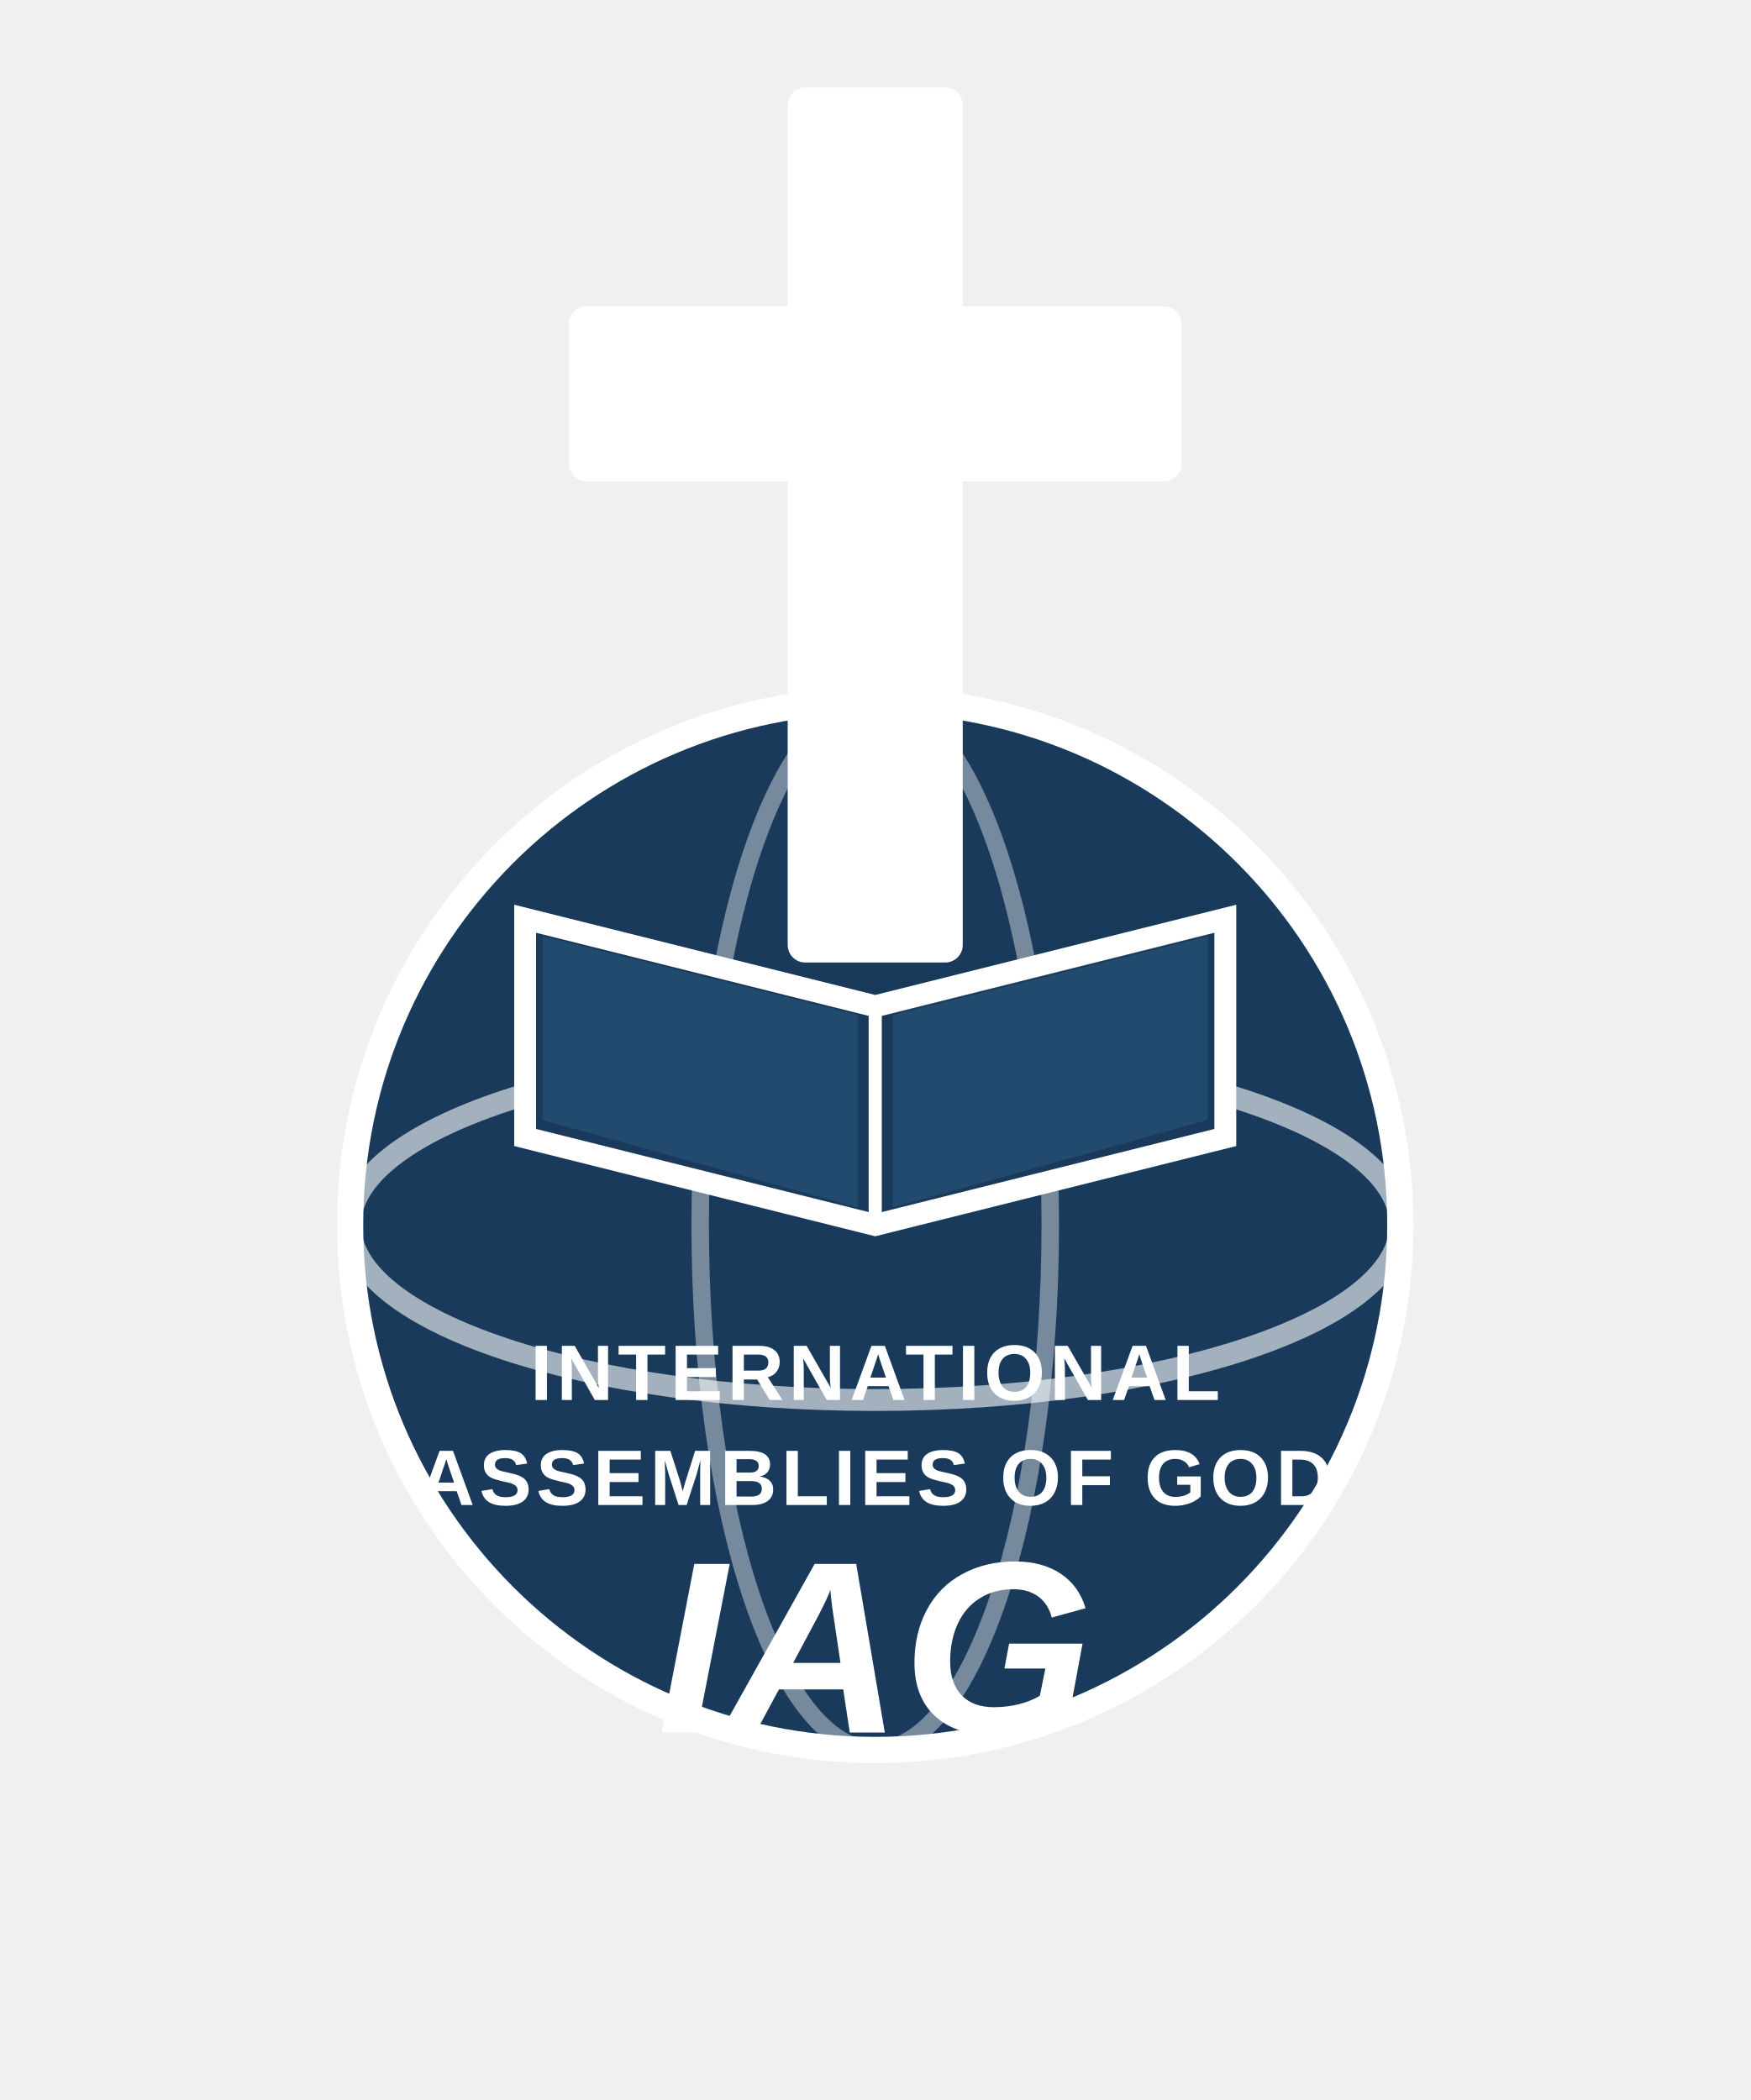
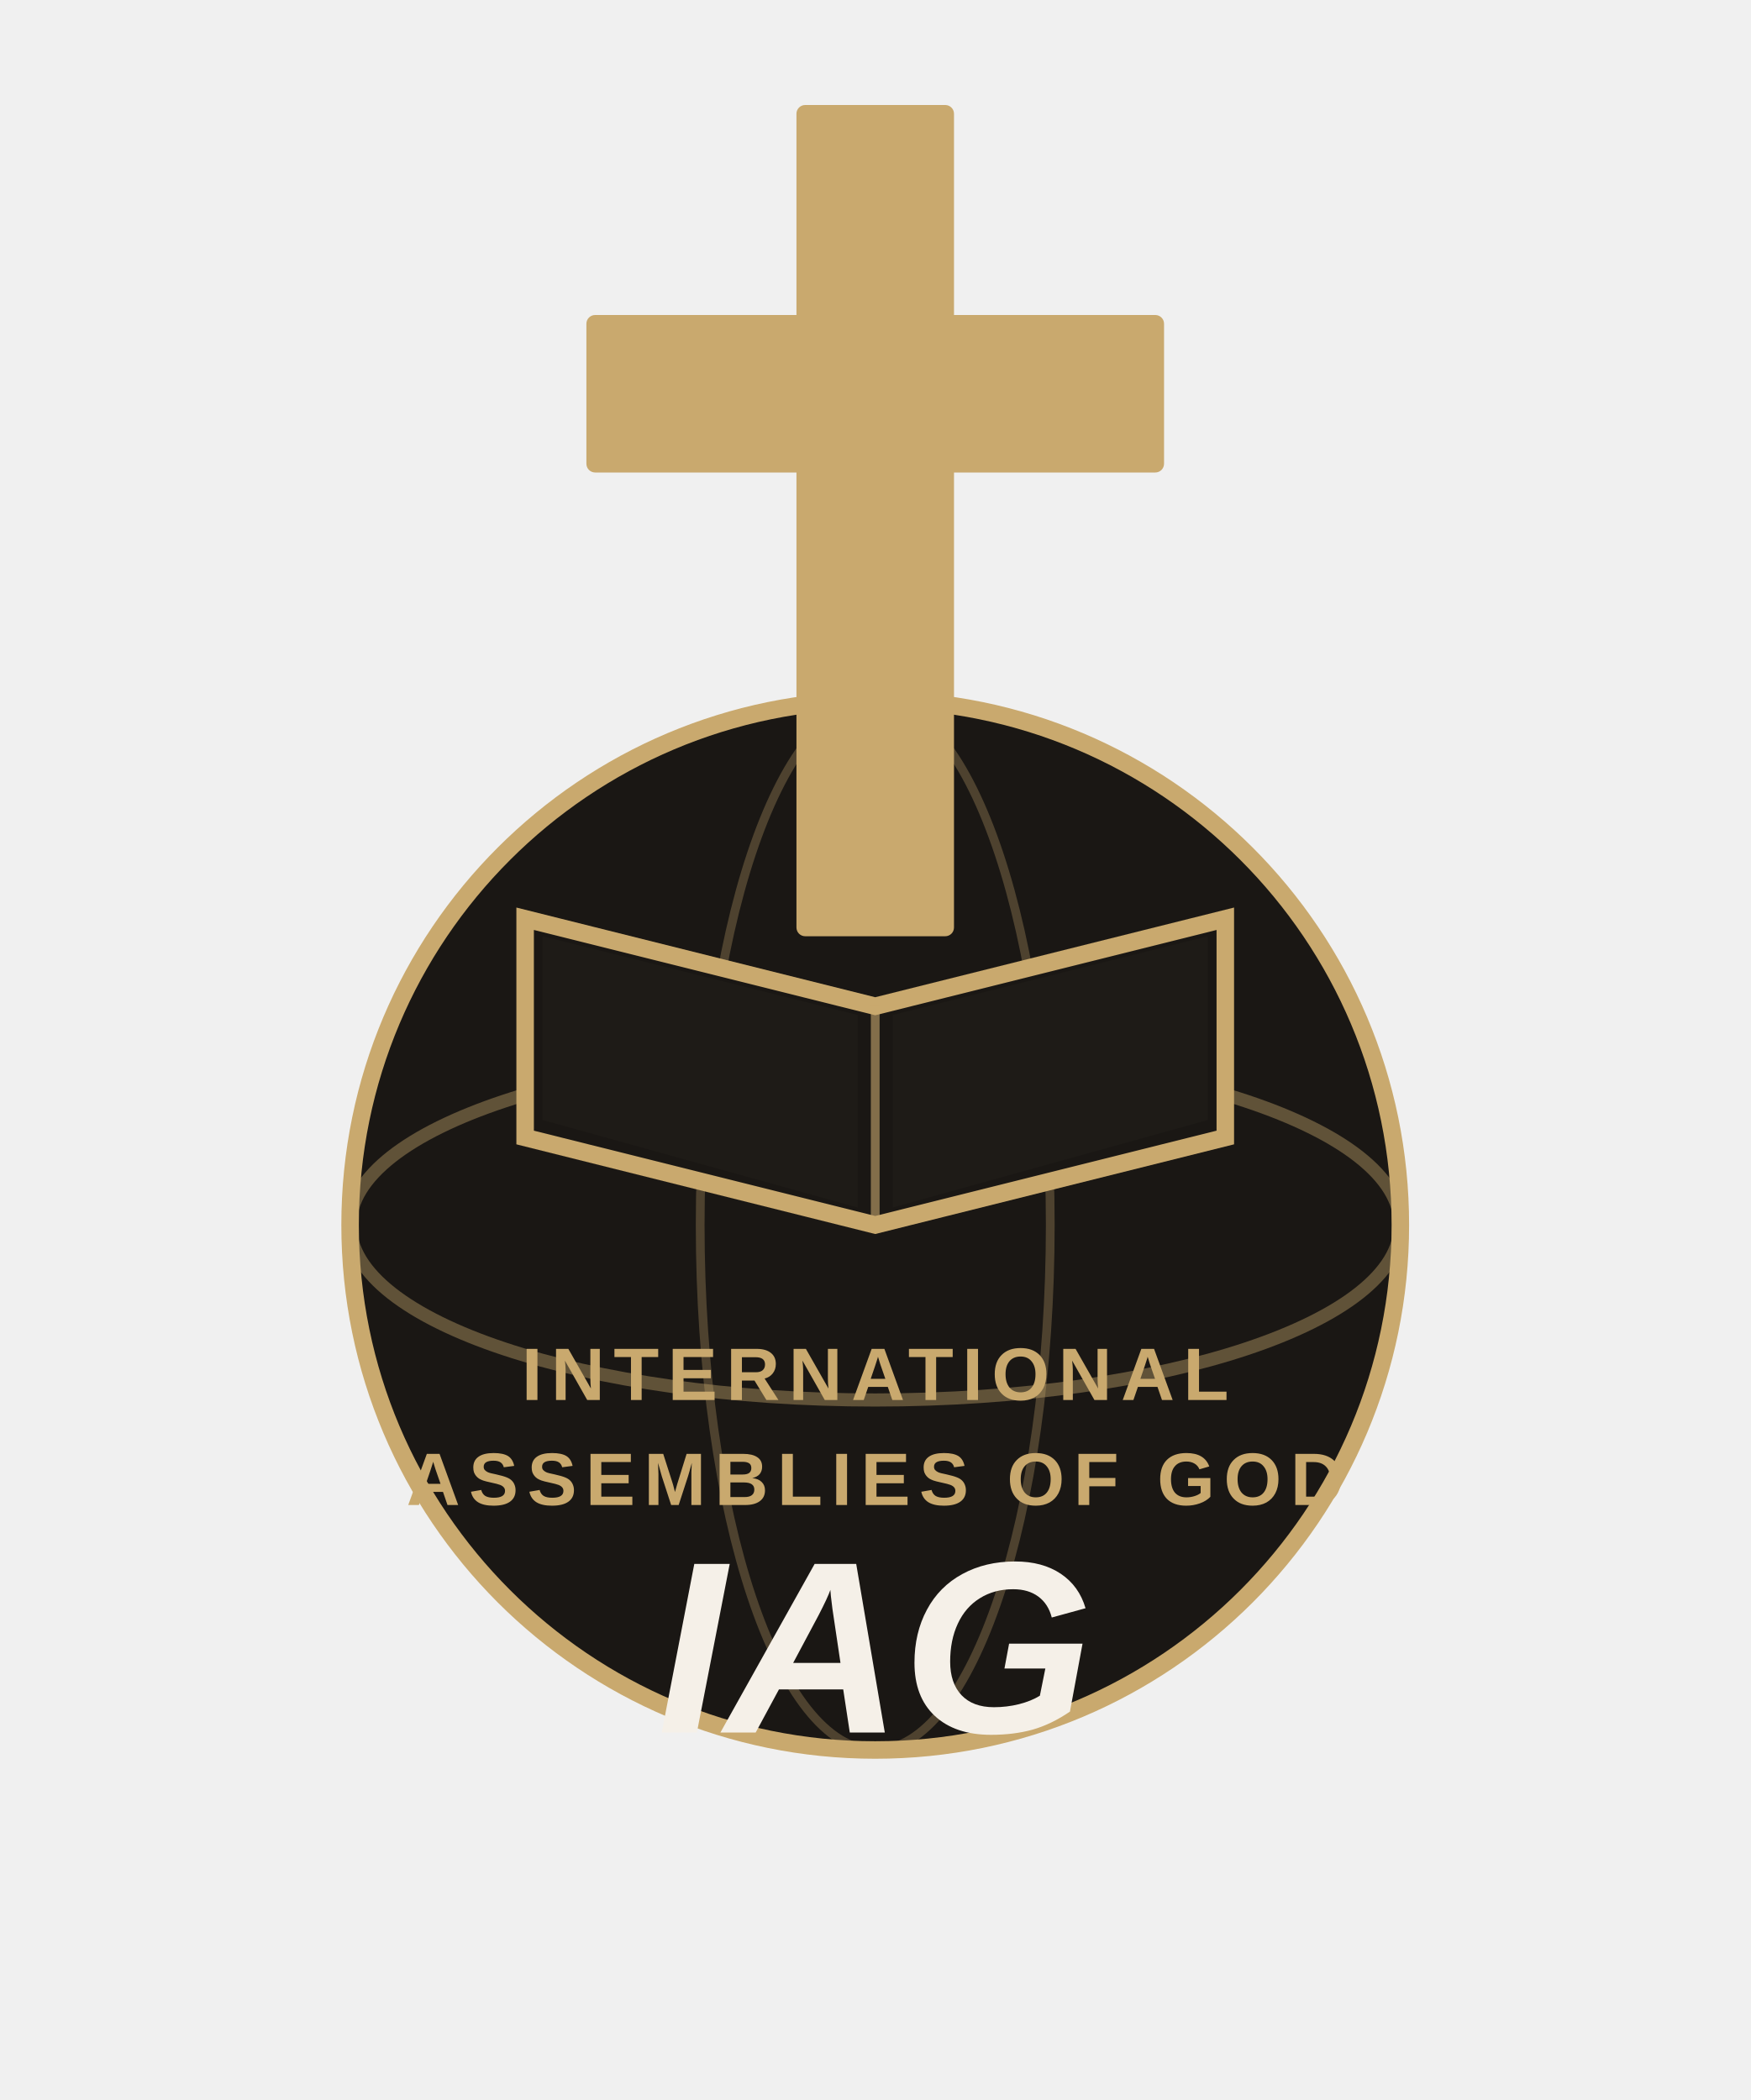
<svg xmlns="http://www.w3.org/2000/svg" viewBox="0 0 200 240" fill="none">
-   <circle cx="100" cy="140" r="60" fill="#1a3a5c" stroke="#ffffff" stroke-width="3" />
-   <ellipse cx="100" cy="140" rx="60" ry="20" fill="none" stroke="#ffffff" stroke-width="2.5" opacity="0.6" />
-   <ellipse cx="100" cy="140" rx="20" ry="60" fill="none" stroke="#ffffff" stroke-width="2" opacity="0.4" />
-   <rect x="90" y="10" width="20" height="100" rx="2" fill="#ffffff" />
-   <rect x="65" y="35" width="70" height="20" rx="2" fill="#ffffff" />
-   <path d="M60 105 L100 115 L140 105 L140 130 L100 140 L60 130 Z" fill="#1a3a5c" stroke="#ffffff" stroke-width="2.5" />
-   <line x1="100" y1="115" x2="100" y2="140" stroke="#ffffff" stroke-width="1.5" />
-   <path d="M62 107 L98 116 L98 138 L62 128 Z" fill="#224a6e" stroke="none" />
-   <path d="M102 116 L138 107 L138 128 L102 138 Z" fill="#224a6e" stroke="none" />
-   <text x="100" y="160" text-anchor="middle" fill="#ffffff" font-family="Arial, sans-serif" font-size="9" font-weight="bold" letter-spacing="0.5">INTERNATIONAL</text>
-   <text x="100" y="172" text-anchor="middle" fill="#ffffff" font-family="Arial, sans-serif" font-size="9" font-weight="bold" letter-spacing="0.5">ASSEMBLIES OF GOD</text>
-   <text x="100" y="198" text-anchor="middle" fill="#ffffff" font-family="Arial, sans-serif" font-size="28" font-weight="bold" font-style="italic">IAG</text>
+   <circle cx="100" cy="140" r="60" fill="#1a1714" stroke="#c9a96e" stroke-width="2" />
+   <ellipse cx="100" cy="140" rx="60" ry="20" fill="none" stroke="#c9a96e" stroke-width="1.5" opacity="0.4" />
+   <ellipse cx="100" cy="140" rx="20" ry="60" fill="none" stroke="#c9a96e" stroke-width="1" opacity="0.3" />
+   <rect x="91" y="12" width="18" height="95" rx="1" fill="#c9a96e" />
+   <rect x="67" y="36" width="66" height="18" rx="1" fill="#c9a96e" />
+   <path d="M60 105 L100 115 L140 105 L140 130 L100 140 L60 130 Z" fill="#1a1714" stroke="#c9a96e" stroke-width="2" />
+   <line x1="100" y1="115" x2="100" y2="140" stroke="#c9a96e" stroke-width="1" opacity="0.6" />
+   <path d="M62 107 L98 116 L98 138 L62 128 Z" fill="#1e1b17" stroke="none" />
+   <path d="M102 116 L138 107 L138 128 L102 138 Z" fill="#1e1b17" stroke="none" />
+   <text x="100" y="160" text-anchor="middle" fill="#c9a96e" font-family="Arial, sans-serif" font-size="8.5" font-weight="bold" letter-spacing="1">INTERNATIONAL</text>
+   <text x="100" y="172" text-anchor="middle" fill="#c9a96e" font-family="Arial, sans-serif" font-size="8.5" font-weight="bold" letter-spacing="1">ASSEMBLIES OF GOD</text>
+   <text x="100" y="198" text-anchor="middle" fill="#f5f0e8" font-family="Arial, sans-serif" font-size="28" font-weight="bold" font-style="italic">IAG</text>
</svg>
